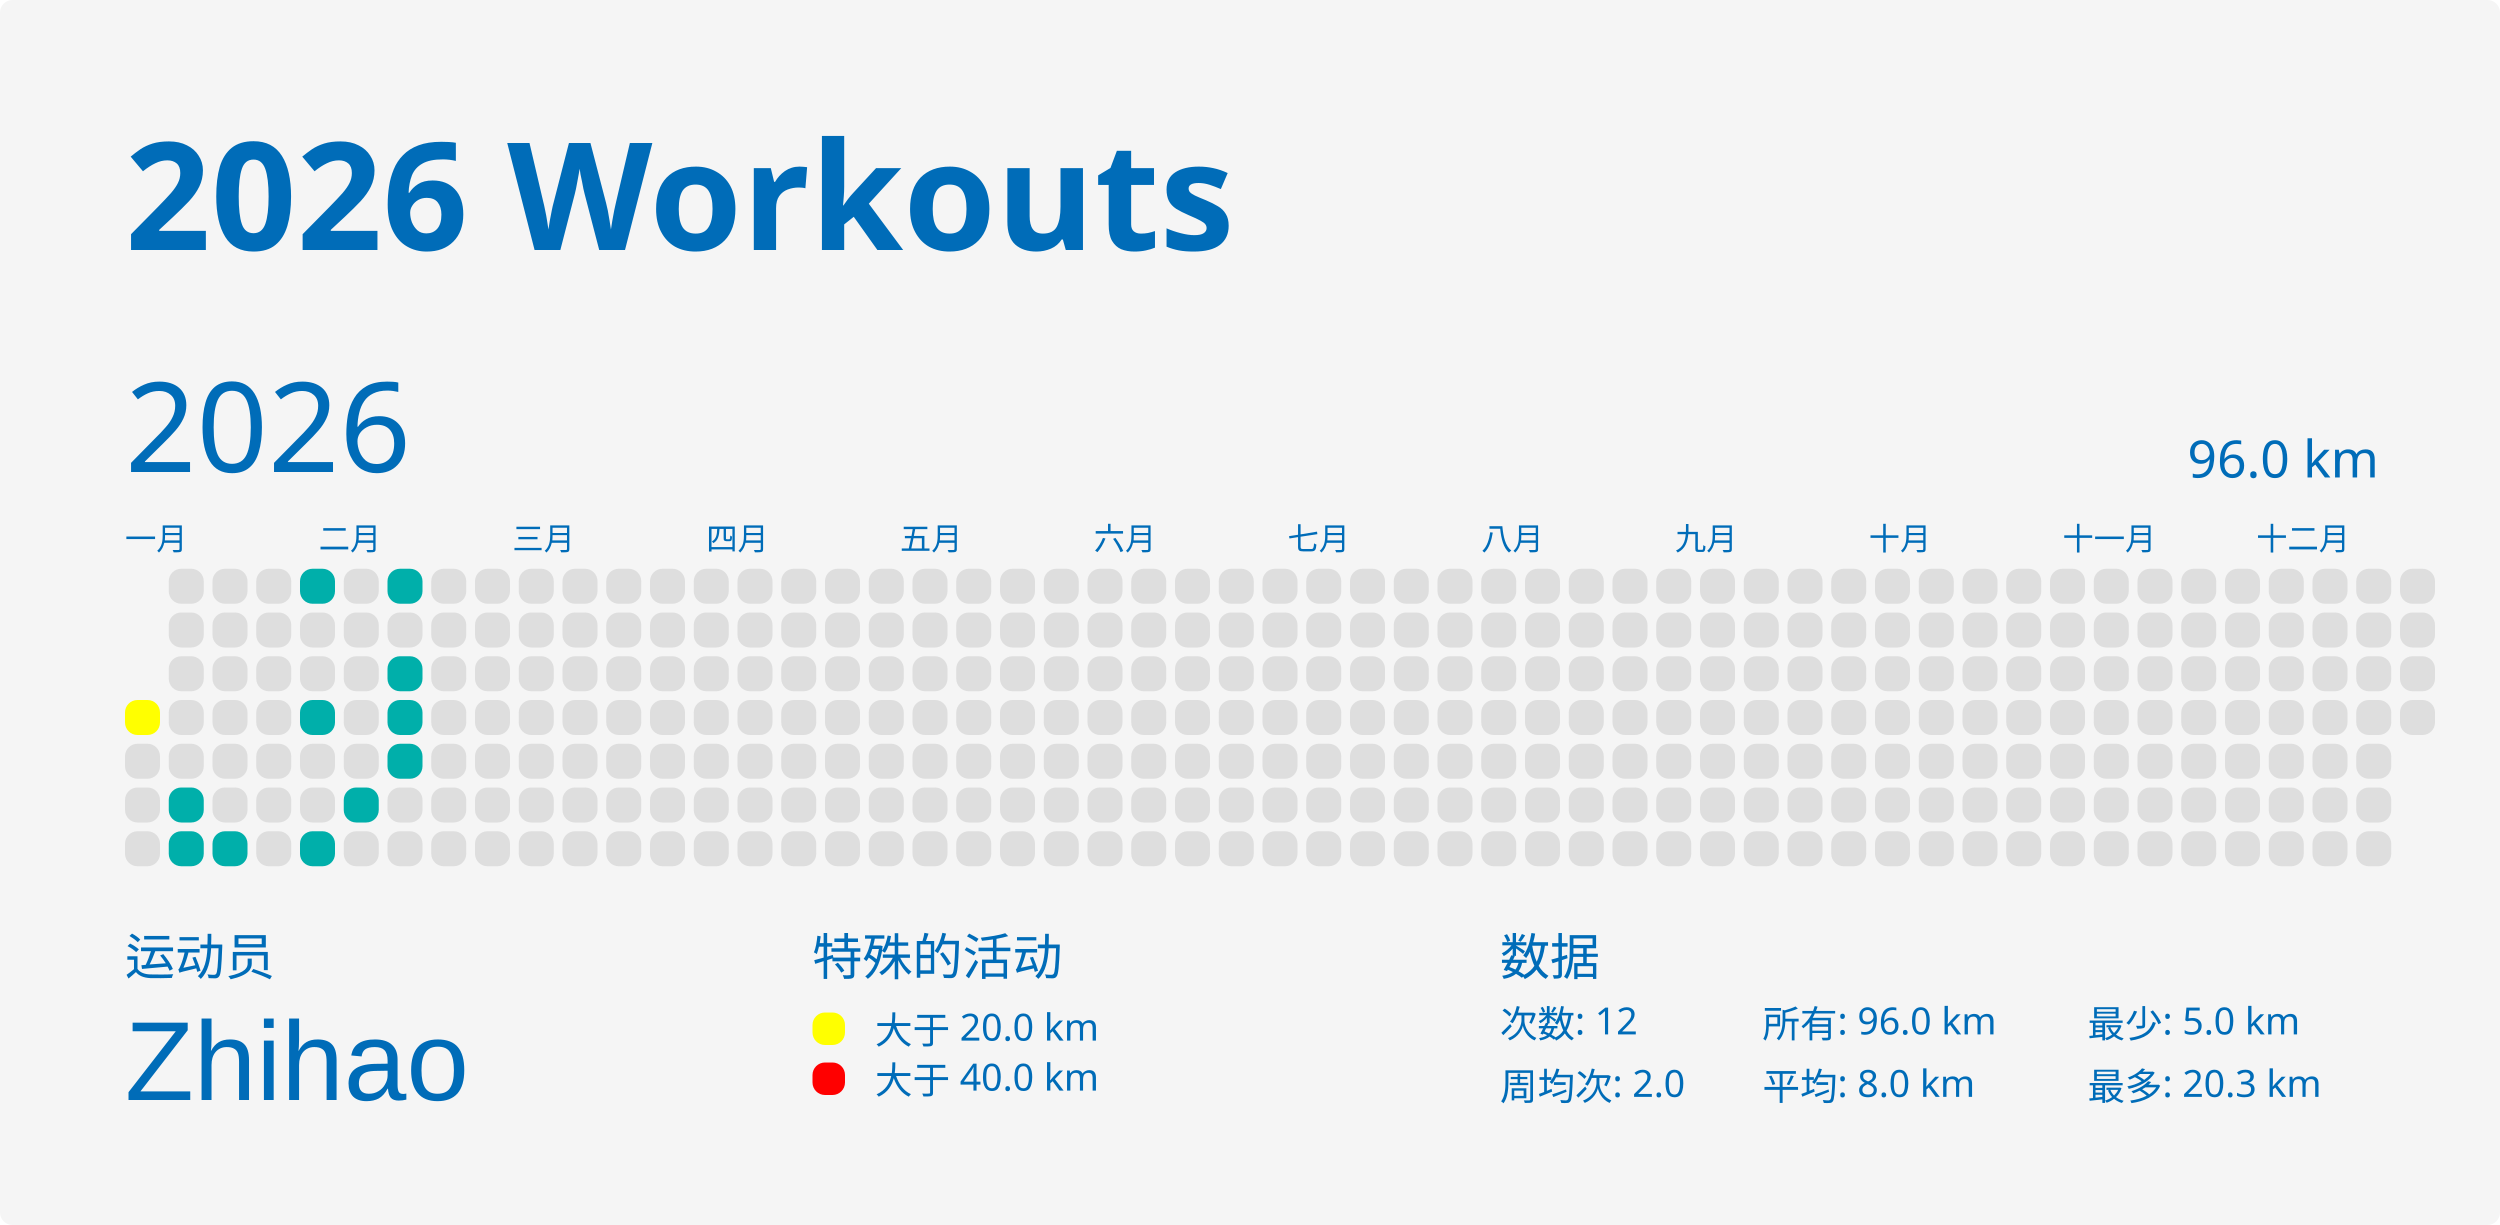
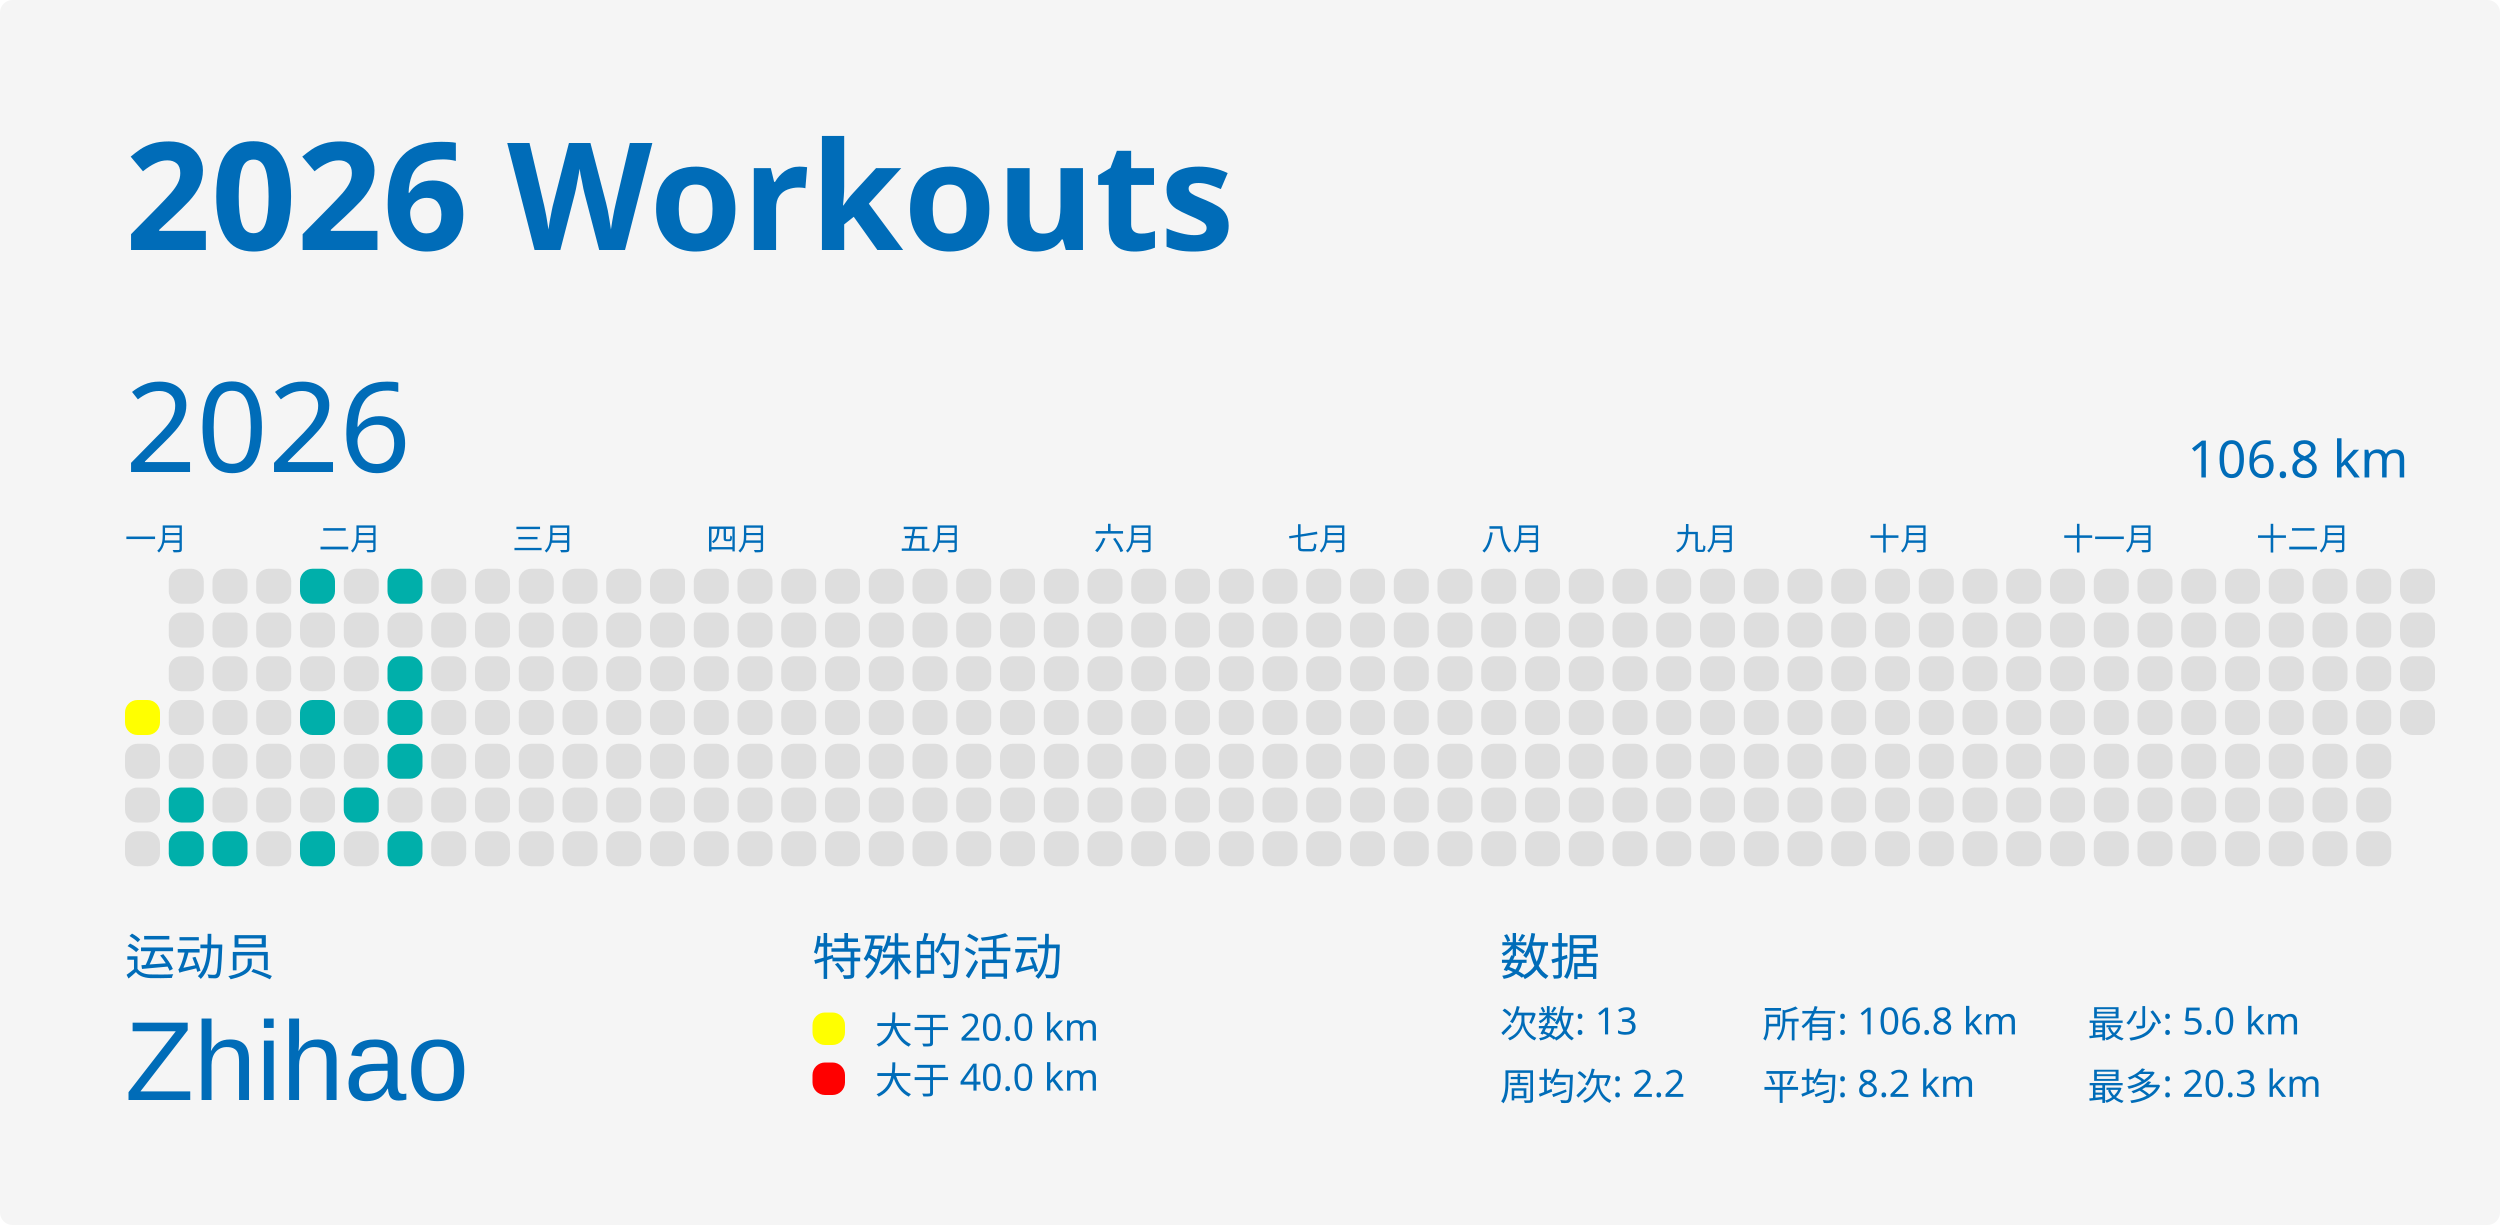
<svg xmlns="http://www.w3.org/2000/svg" baseProfile="full" height="98mm" version="1.1" viewBox="0,0,200,98" width="200mm">
  <defs />
  <rect fill="#f5f5f5" height="98" rx="1" ry="1" width="200" x="0" y="0" />
  <text fill="#006cb8" style="font-size:12px; font-family:MGI-Regular; font-weight:bold;" x="10" y="20">2026 Workouts</text>
  <text fill="#006cb8" style="font-size:4px; font-family:MGI-Regular" x="10" y="78">运动员</text>
  <text fill="#006cb8" style="font-size:9px; font-family:Arial" x="10" y="88">Zhihao</text>
  <text fill="#006cb8" style="font-size:4px; font-family:MGI-Regular" x="65" y="78">特殊的活动</text>
  <rect fill="yellow" height="2.6" rx="1" ry="1" width="2.6" x="65" y="81" />
  <text fill="#006cb8" style="font-size:3px; font-family:MGI-Regular" x="70" y="83.5">大于 20.0 km</text>
  <rect fill="red" height="2.6" rx="1" ry="1" width="2.6" x="65" y="85" />
  <text fill="#006cb8" style="font-size:3px; font-family:MGI-Regular" x="70" y="87.5">大于 40.0 km</text>
  <text fill="#006cb8" style="font-size:4px; font-family:MGI-Regular" x="120" y="78">数据</text>
-   <text fill="#006cb8" style="font-size:3px; font-family:MGI-Regular" x="120" y="83">次数: 12</text>
-   <text fill="#006cb8" style="font-size:3px; font-family:MGI-Regular" x="120" y="88">周均次: 2.0</text>
-   <text fill="#006cb8" style="font-size:3px; font-family:MGI-Regular" x="141" y="83">所有: 96.0 km</text>
-   <text fill="#006cb8" style="font-size:3px; font-family:MGI-Regular" x="141" y="88">平均: 8.0 km</text>
+   <text fill="#006cb8" style="font-size:3px; font-family:MGI-Regular" x="120" y="83">次数: 13</text>
+   <text fill="#006cb8" style="font-size:3px; font-family:MGI-Regular" x="120" y="88">周均次: 2.2</text>
+   <text fill="#006cb8" style="font-size:3px; font-family:MGI-Regular" x="141" y="83">所有: 106.8 km</text>
+   <text fill="#006cb8" style="font-size:3px; font-family:MGI-Regular" x="141" y="88">平均: 8.2 km</text>
  <text fill="#006cb8" style="font-size:3px; font-family:MGI-Regular" x="167" y="83">最少: 5.0 km</text>
  <text fill="#006cb8" style="font-size:3px; font-family:MGI-Regular" x="167" y="88">最多: 20.3 km</text>
  <text dominant-baseline="hanging" fill="#006cb8" style="font-size:10.0px; font-family:MGI-Regular;" x="10" y="30">2026</text>
-   <text dominant-baseline="hanging" fill="#006cb8" style="font-size:4.125px; font-family:MGI-Regular;" x="175" y="35">96.0 km</text>
+   <text dominant-baseline="hanging" fill="#006cb8" style="font-size:4.125px; font-family:MGI-Regular;" x="175" y="35">106.8 km</text>
  <text fill="#006cb8" style="font-size:2.5px; font-family:MGI-Regular" x="10.0" y="44">一月</text>
  <text fill="#006cb8" style="font-size:2.5px; font-family:MGI-Regular" x="25.5" y="44">二月</text>
  <text fill="#006cb8" style="font-size:2.5px; font-family:MGI-Regular" x="41.0" y="44">三月</text>
  <text fill="#006cb8" style="font-size:2.5px; font-family:MGI-Regular" x="56.5" y="44">四月</text>
  <text fill="#006cb8" style="font-size:2.5px; font-family:MGI-Regular" x="72.0" y="44">五月</text>
  <text fill="#006cb8" style="font-size:2.5px; font-family:MGI-Regular" x="87.5" y="44">六月</text>
  <text fill="#006cb8" style="font-size:2.5px; font-family:MGI-Regular" x="103.0" y="44">七月</text>
  <text fill="#006cb8" style="font-size:2.5px; font-family:MGI-Regular" x="118.5" y="44">八月</text>
  <text fill="#006cb8" style="font-size:2.5px; font-family:MGI-Regular" x="134.0" y="44">九月</text>
  <text fill="#006cb8" style="font-size:2.5px; font-family:MGI-Regular" x="149.5" y="44">十月</text>
  <text fill="#006cb8" style="font-size:2.5px; font-family:MGI-Regular" x="165.0" y="44">十一月</text>
  <text fill="#006cb8" style="font-size:2.5px; font-family:MGI-Regular" x="180.5" y="44">十二月</text>
  <rect fill="yellow" height="2.8" rx="1" ry="1" width="2.8" x="10.0" y="56.0" />
  <rect fill="#dedede" height="2.8" rx="1" ry="1" width="2.8" x="10.0" y="59.5" />
  <rect fill="#dedede" height="2.8" rx="1" ry="1" width="2.8" x="10.0" y="63.0" />
  <rect fill="#dedede" height="2.8" rx="1" ry="1" width="2.8" x="10.0" y="66.5" />
  <rect fill="#dedede" height="2.8" rx="1" ry="1" width="2.8" x="13.5" y="45.5" />
  <rect fill="#dedede" height="2.8" rx="1" ry="1" width="2.8" x="13.5" y="49.0" />
  <rect fill="#dedede" height="2.8" rx="1" ry="1" width="2.8" x="13.5" y="52.5" />
  <rect fill="#dedede" height="2.8" rx="1" ry="1" width="2.8" x="13.5" y="56.0" />
  <rect fill="#dedede" height="2.8" rx="1" ry="1" width="2.8" x="13.5" y="59.5" />
  <rect fill="#00AFAA" height="2.8" rx="1" ry="1" width="2.8" x="13.5" y="63.0" />
  <rect fill="#00AFAA" height="2.8" rx="1" ry="1" width="2.8" x="13.5" y="66.5" />
  <rect fill="#dedede" height="2.8" rx="1" ry="1" width="2.8" x="17.0" y="45.5" />
  <rect fill="#dedede" height="2.8" rx="1" ry="1" width="2.8" x="17.0" y="49.0" />
  <rect fill="#dedede" height="2.8" rx="1" ry="1" width="2.8" x="17.0" y="52.5" />
  <rect fill="#dedede" height="2.8" rx="1" ry="1" width="2.8" x="17.0" y="56.0" />
  <rect fill="#dedede" height="2.8" rx="1" ry="1" width="2.8" x="17.0" y="59.5" />
  <rect fill="#dedede" height="2.8" rx="1" ry="1" width="2.8" x="17.0" y="63.0" />
  <rect fill="#00AFAA" height="2.8" rx="1" ry="1" width="2.8" x="17.0" y="66.5" />
  <rect fill="#dedede" height="2.8" rx="1" ry="1" width="2.8" x="20.5" y="45.5" />
  <rect fill="#dedede" height="2.8" rx="1" ry="1" width="2.8" x="20.5" y="49.0" />
  <rect fill="#dedede" height="2.8" rx="1" ry="1" width="2.8" x="20.5" y="52.5" />
  <rect fill="#dedede" height="2.8" rx="1" ry="1" width="2.8" x="20.5" y="56.0" />
  <rect fill="#dedede" height="2.8" rx="1" ry="1" width="2.8" x="20.5" y="59.5" />
  <rect fill="#dedede" height="2.8" rx="1" ry="1" width="2.8" x="20.5" y="63.0" />
  <rect fill="#dedede" height="2.8" rx="1" ry="1" width="2.8" x="20.5" y="66.5" />
  <rect fill="#00AFAA" height="2.8" rx="1" ry="1" width="2.8" x="24.0" y="45.5" />
  <rect fill="#dedede" height="2.8" rx="1" ry="1" width="2.8" x="24.0" y="49.0" />
  <rect fill="#dedede" height="2.8" rx="1" ry="1" width="2.8" x="24.0" y="52.5" />
  <rect fill="#00AFAA" height="2.8" rx="1" ry="1" width="2.8" x="24.0" y="56.0" />
  <rect fill="#dedede" height="2.8" rx="1" ry="1" width="2.8" x="24.0" y="59.5" />
  <rect fill="#dedede" height="2.8" rx="1" ry="1" width="2.8" x="24.0" y="63.0" />
  <rect fill="#00AFAA" height="2.8" rx="1" ry="1" width="2.8" x="24.0" y="66.5" />
  <rect fill="#dedede" height="2.8" rx="1" ry="1" width="2.8" x="27.5" y="45.5" />
  <rect fill="#dedede" height="2.8" rx="1" ry="1" width="2.8" x="27.5" y="49.0" />
  <rect fill="#dedede" height="2.8" rx="1" ry="1" width="2.8" x="27.5" y="52.5" />
  <rect fill="#dedede" height="2.8" rx="1" ry="1" width="2.8" x="27.5" y="56.0" />
  <rect fill="#dedede" height="2.8" rx="1" ry="1" width="2.8" x="27.5" y="59.5" />
  <rect fill="#00AFAA" height="2.8" rx="1" ry="1" width="2.8" x="27.5" y="63.0" />
  <rect fill="#dedede" height="2.8" rx="1" ry="1" width="2.8" x="27.5" y="66.5" />
  <rect fill="#00AFAA" height="2.8" rx="1" ry="1" width="2.8" x="31.0" y="45.5" />
  <rect fill="#dedede" height="2.8" rx="1" ry="1" width="2.8" x="31.0" y="49.0" />
  <rect fill="#00AFAA" height="2.8" rx="1" ry="1" width="2.8" x="31.0" y="52.5" />
  <rect fill="#00AFAA" height="2.8" rx="1" ry="1" width="2.8" x="31.0" y="56.0" />
  <rect fill="#00AFAA" height="2.8" rx="1" ry="1" width="2.8" x="31.0" y="59.5" />
  <rect fill="#dedede" height="2.8" rx="1" ry="1" width="2.8" x="31.0" y="63.0" />
-   <rect fill="#dedede" height="2.8" rx="1" ry="1" width="2.8" x="31.0" y="66.5" />
+   <rect fill="#00AFAA" height="2.8" rx="1" ry="1" width="2.8" x="31.0" y="66.5" />
  <rect fill="#dedede" height="2.8" rx="1" ry="1" width="2.8" x="34.5" y="45.5" />
  <rect fill="#dedede" height="2.8" rx="1" ry="1" width="2.8" x="34.5" y="49.0" />
  <rect fill="#dedede" height="2.8" rx="1" ry="1" width="2.8" x="34.5" y="52.5" />
  <rect fill="#dedede" height="2.8" rx="1" ry="1" width="2.8" x="34.5" y="56.0" />
  <rect fill="#dedede" height="2.8" rx="1" ry="1" width="2.8" x="34.5" y="59.5" />
  <rect fill="#dedede" height="2.8" rx="1" ry="1" width="2.8" x="34.5" y="63.0" />
  <rect fill="#dedede" height="2.8" rx="1" ry="1" width="2.8" x="34.5" y="66.5" />
  <rect fill="#dedede" height="2.8" rx="1" ry="1" width="2.8" x="38.0" y="45.5" />
  <rect fill="#dedede" height="2.8" rx="1" ry="1" width="2.8" x="38.0" y="49.0" />
  <rect fill="#dedede" height="2.8" rx="1" ry="1" width="2.8" x="38.0" y="52.5" />
  <rect fill="#dedede" height="2.8" rx="1" ry="1" width="2.8" x="38.0" y="56.0" />
  <rect fill="#dedede" height="2.8" rx="1" ry="1" width="2.8" x="38.0" y="59.5" />
  <rect fill="#dedede" height="2.8" rx="1" ry="1" width="2.8" x="38.0" y="63.0" />
  <rect fill="#dedede" height="2.8" rx="1" ry="1" width="2.8" x="38.0" y="66.5" />
  <rect fill="#dedede" height="2.8" rx="1" ry="1" width="2.8" x="41.5" y="45.5" />
  <rect fill="#dedede" height="2.8" rx="1" ry="1" width="2.8" x="41.5" y="49.0" />
  <rect fill="#dedede" height="2.8" rx="1" ry="1" width="2.8" x="41.5" y="52.5" />
  <rect fill="#dedede" height="2.8" rx="1" ry="1" width="2.8" x="41.5" y="56.0" />
  <rect fill="#dedede" height="2.8" rx="1" ry="1" width="2.8" x="41.5" y="59.5" />
  <rect fill="#dedede" height="2.8" rx="1" ry="1" width="2.8" x="41.5" y="63.0" />
  <rect fill="#dedede" height="2.8" rx="1" ry="1" width="2.8" x="41.5" y="66.5" />
  <rect fill="#dedede" height="2.8" rx="1" ry="1" width="2.8" x="45.0" y="45.5" />
  <rect fill="#dedede" height="2.8" rx="1" ry="1" width="2.8" x="45.0" y="49.0" />
  <rect fill="#dedede" height="2.8" rx="1" ry="1" width="2.8" x="45.0" y="52.5" />
  <rect fill="#dedede" height="2.8" rx="1" ry="1" width="2.8" x="45.0" y="56.0" />
  <rect fill="#dedede" height="2.8" rx="1" ry="1" width="2.8" x="45.0" y="59.5" />
  <rect fill="#dedede" height="2.8" rx="1" ry="1" width="2.8" x="45.0" y="63.0" />
  <rect fill="#dedede" height="2.8" rx="1" ry="1" width="2.8" x="45.0" y="66.5" />
  <rect fill="#dedede" height="2.8" rx="1" ry="1" width="2.8" x="48.5" y="45.5" />
  <rect fill="#dedede" height="2.8" rx="1" ry="1" width="2.8" x="48.5" y="49.0" />
  <rect fill="#dedede" height="2.8" rx="1" ry="1" width="2.8" x="48.5" y="52.5" />
  <rect fill="#dedede" height="2.8" rx="1" ry="1" width="2.8" x="48.5" y="56.0" />
  <rect fill="#dedede" height="2.8" rx="1" ry="1" width="2.8" x="48.5" y="59.5" />
  <rect fill="#dedede" height="2.8" rx="1" ry="1" width="2.8" x="48.5" y="63.0" />
  <rect fill="#dedede" height="2.8" rx="1" ry="1" width="2.8" x="48.5" y="66.5" />
  <rect fill="#dedede" height="2.8" rx="1" ry="1" width="2.8" x="52.0" y="45.5" />
  <rect fill="#dedede" height="2.8" rx="1" ry="1" width="2.8" x="52.0" y="49.0" />
  <rect fill="#dedede" height="2.8" rx="1" ry="1" width="2.8" x="52.0" y="52.5" />
  <rect fill="#dedede" height="2.8" rx="1" ry="1" width="2.8" x="52.0" y="56.0" />
  <rect fill="#dedede" height="2.8" rx="1" ry="1" width="2.8" x="52.0" y="59.5" />
  <rect fill="#dedede" height="2.8" rx="1" ry="1" width="2.8" x="52.0" y="63.0" />
  <rect fill="#dedede" height="2.8" rx="1" ry="1" width="2.8" x="52.0" y="66.5" />
  <rect fill="#dedede" height="2.8" rx="1" ry="1" width="2.8" x="55.5" y="45.5" />
  <rect fill="#dedede" height="2.8" rx="1" ry="1" width="2.8" x="55.5" y="49.0" />
  <rect fill="#dedede" height="2.8" rx="1" ry="1" width="2.8" x="55.5" y="52.5" />
  <rect fill="#dedede" height="2.8" rx="1" ry="1" width="2.8" x="55.5" y="56.0" />
  <rect fill="#dedede" height="2.8" rx="1" ry="1" width="2.8" x="55.5" y="59.5" />
  <rect fill="#dedede" height="2.8" rx="1" ry="1" width="2.8" x="55.5" y="63.0" />
  <rect fill="#dedede" height="2.8" rx="1" ry="1" width="2.8" x="55.5" y="66.5" />
  <rect fill="#dedede" height="2.8" rx="1" ry="1" width="2.8" x="59.0" y="45.5" />
  <rect fill="#dedede" height="2.8" rx="1" ry="1" width="2.8" x="59.0" y="49.0" />
  <rect fill="#dedede" height="2.8" rx="1" ry="1" width="2.8" x="59.0" y="52.5" />
  <rect fill="#dedede" height="2.8" rx="1" ry="1" width="2.8" x="59.0" y="56.0" />
  <rect fill="#dedede" height="2.8" rx="1" ry="1" width="2.8" x="59.0" y="59.5" />
  <rect fill="#dedede" height="2.8" rx="1" ry="1" width="2.8" x="59.0" y="63.0" />
  <rect fill="#dedede" height="2.8" rx="1" ry="1" width="2.8" x="59.0" y="66.5" />
  <rect fill="#dedede" height="2.8" rx="1" ry="1" width="2.8" x="62.5" y="45.5" />
  <rect fill="#dedede" height="2.8" rx="1" ry="1" width="2.8" x="62.5" y="49.0" />
  <rect fill="#dedede" height="2.8" rx="1" ry="1" width="2.8" x="62.5" y="52.5" />
  <rect fill="#dedede" height="2.8" rx="1" ry="1" width="2.8" x="62.5" y="56.0" />
  <rect fill="#dedede" height="2.8" rx="1" ry="1" width="2.8" x="62.5" y="59.5" />
  <rect fill="#dedede" height="2.8" rx="1" ry="1" width="2.8" x="62.5" y="63.0" />
  <rect fill="#dedede" height="2.8" rx="1" ry="1" width="2.8" x="62.5" y="66.5" />
  <rect fill="#dedede" height="2.8" rx="1" ry="1" width="2.8" x="66.0" y="45.5" />
  <rect fill="#dedede" height="2.8" rx="1" ry="1" width="2.8" x="66.0" y="49.0" />
  <rect fill="#dedede" height="2.8" rx="1" ry="1" width="2.8" x="66.0" y="52.5" />
  <rect fill="#dedede" height="2.8" rx="1" ry="1" width="2.8" x="66.0" y="56.0" />
  <rect fill="#dedede" height="2.8" rx="1" ry="1" width="2.8" x="66.0" y="59.5" />
  <rect fill="#dedede" height="2.8" rx="1" ry="1" width="2.8" x="66.0" y="63.0" />
  <rect fill="#dedede" height="2.8" rx="1" ry="1" width="2.8" x="66.0" y="66.5" />
  <rect fill="#dedede" height="2.8" rx="1" ry="1" width="2.8" x="69.5" y="45.5" />
  <rect fill="#dedede" height="2.8" rx="1" ry="1" width="2.8" x="69.5" y="49.0" />
  <rect fill="#dedede" height="2.8" rx="1" ry="1" width="2.8" x="69.5" y="52.5" />
  <rect fill="#dedede" height="2.8" rx="1" ry="1" width="2.8" x="69.5" y="56.0" />
  <rect fill="#dedede" height="2.8" rx="1" ry="1" width="2.8" x="69.5" y="59.5" />
  <rect fill="#dedede" height="2.8" rx="1" ry="1" width="2.8" x="69.5" y="63.0" />
  <rect fill="#dedede" height="2.8" rx="1" ry="1" width="2.8" x="69.5" y="66.5" />
  <rect fill="#dedede" height="2.8" rx="1" ry="1" width="2.8" x="73.0" y="45.5" />
  <rect fill="#dedede" height="2.8" rx="1" ry="1" width="2.8" x="73.0" y="49.0" />
  <rect fill="#dedede" height="2.8" rx="1" ry="1" width="2.8" x="73.0" y="52.5" />
  <rect fill="#dedede" height="2.8" rx="1" ry="1" width="2.8" x="73.0" y="56.0" />
  <rect fill="#dedede" height="2.8" rx="1" ry="1" width="2.8" x="73.0" y="59.5" />
  <rect fill="#dedede" height="2.8" rx="1" ry="1" width="2.8" x="73.0" y="63.0" />
  <rect fill="#dedede" height="2.8" rx="1" ry="1" width="2.8" x="73.0" y="66.5" />
  <rect fill="#dedede" height="2.8" rx="1" ry="1" width="2.8" x="76.5" y="45.5" />
  <rect fill="#dedede" height="2.8" rx="1" ry="1" width="2.8" x="76.5" y="49.0" />
  <rect fill="#dedede" height="2.8" rx="1" ry="1" width="2.8" x="76.5" y="52.5" />
  <rect fill="#dedede" height="2.8" rx="1" ry="1" width="2.8" x="76.5" y="56.0" />
  <rect fill="#dedede" height="2.8" rx="1" ry="1" width="2.8" x="76.5" y="59.5" />
  <rect fill="#dedede" height="2.8" rx="1" ry="1" width="2.8" x="76.5" y="63.0" />
  <rect fill="#dedede" height="2.8" rx="1" ry="1" width="2.8" x="76.5" y="66.5" />
  <rect fill="#dedede" height="2.8" rx="1" ry="1" width="2.8" x="80.0" y="45.5" />
  <rect fill="#dedede" height="2.8" rx="1" ry="1" width="2.8" x="80.0" y="49.0" />
  <rect fill="#dedede" height="2.8" rx="1" ry="1" width="2.8" x="80.0" y="52.5" />
  <rect fill="#dedede" height="2.8" rx="1" ry="1" width="2.8" x="80.0" y="56.0" />
  <rect fill="#dedede" height="2.8" rx="1" ry="1" width="2.8" x="80.0" y="59.5" />
  <rect fill="#dedede" height="2.8" rx="1" ry="1" width="2.8" x="80.0" y="63.0" />
  <rect fill="#dedede" height="2.8" rx="1" ry="1" width="2.8" x="80.0" y="66.5" />
  <rect fill="#dedede" height="2.8" rx="1" ry="1" width="2.8" x="83.5" y="45.5" />
  <rect fill="#dedede" height="2.8" rx="1" ry="1" width="2.8" x="83.5" y="49.0" />
  <rect fill="#dedede" height="2.8" rx="1" ry="1" width="2.8" x="83.5" y="52.5" />
  <rect fill="#dedede" height="2.8" rx="1" ry="1" width="2.8" x="83.5" y="56.0" />
  <rect fill="#dedede" height="2.8" rx="1" ry="1" width="2.8" x="83.5" y="59.5" />
  <rect fill="#dedede" height="2.8" rx="1" ry="1" width="2.8" x="83.5" y="63.0" />
  <rect fill="#dedede" height="2.8" rx="1" ry="1" width="2.8" x="83.5" y="66.5" />
  <rect fill="#dedede" height="2.8" rx="1" ry="1" width="2.8" x="87.0" y="45.5" />
  <rect fill="#dedede" height="2.8" rx="1" ry="1" width="2.8" x="87.0" y="49.0" />
  <rect fill="#dedede" height="2.8" rx="1" ry="1" width="2.8" x="87.0" y="52.5" />
  <rect fill="#dedede" height="2.8" rx="1" ry="1" width="2.8" x="87.0" y="56.0" />
  <rect fill="#dedede" height="2.8" rx="1" ry="1" width="2.8" x="87.0" y="59.5" />
  <rect fill="#dedede" height="2.8" rx="1" ry="1" width="2.8" x="87.0" y="63.0" />
  <rect fill="#dedede" height="2.8" rx="1" ry="1" width="2.8" x="87.0" y="66.5" />
  <rect fill="#dedede" height="2.8" rx="1" ry="1" width="2.8" x="90.5" y="45.5" />
  <rect fill="#dedede" height="2.8" rx="1" ry="1" width="2.8" x="90.5" y="49.0" />
  <rect fill="#dedede" height="2.8" rx="1" ry="1" width="2.8" x="90.5" y="52.5" />
  <rect fill="#dedede" height="2.8" rx="1" ry="1" width="2.8" x="90.5" y="56.0" />
  <rect fill="#dedede" height="2.8" rx="1" ry="1" width="2.8" x="90.5" y="59.5" />
  <rect fill="#dedede" height="2.8" rx="1" ry="1" width="2.8" x="90.5" y="63.0" />
  <rect fill="#dedede" height="2.8" rx="1" ry="1" width="2.8" x="90.5" y="66.5" />
  <rect fill="#dedede" height="2.8" rx="1" ry="1" width="2.8" x="94.0" y="45.5" />
  <rect fill="#dedede" height="2.8" rx="1" ry="1" width="2.8" x="94.0" y="49.0" />
  <rect fill="#dedede" height="2.8" rx="1" ry="1" width="2.8" x="94.0" y="52.5" />
  <rect fill="#dedede" height="2.8" rx="1" ry="1" width="2.8" x="94.0" y="56.0" />
  <rect fill="#dedede" height="2.8" rx="1" ry="1" width="2.8" x="94.0" y="59.5" />
  <rect fill="#dedede" height="2.8" rx="1" ry="1" width="2.8" x="94.0" y="63.0" />
  <rect fill="#dedede" height="2.8" rx="1" ry="1" width="2.8" x="94.0" y="66.5" />
  <rect fill="#dedede" height="2.8" rx="1" ry="1" width="2.8" x="97.5" y="45.5" />
  <rect fill="#dedede" height="2.8" rx="1" ry="1" width="2.8" x="97.5" y="49.0" />
  <rect fill="#dedede" height="2.8" rx="1" ry="1" width="2.8" x="97.5" y="52.5" />
  <rect fill="#dedede" height="2.8" rx="1" ry="1" width="2.8" x="97.5" y="56.0" />
  <rect fill="#dedede" height="2.8" rx="1" ry="1" width="2.8" x="97.5" y="59.5" />
  <rect fill="#dedede" height="2.8" rx="1" ry="1" width="2.8" x="97.5" y="63.0" />
  <rect fill="#dedede" height="2.8" rx="1" ry="1" width="2.8" x="97.5" y="66.5" />
  <rect fill="#dedede" height="2.8" rx="1" ry="1" width="2.8" x="101.0" y="45.5" />
  <rect fill="#dedede" height="2.8" rx="1" ry="1" width="2.8" x="101.0" y="49.0" />
  <rect fill="#dedede" height="2.8" rx="1" ry="1" width="2.8" x="101.0" y="52.5" />
  <rect fill="#dedede" height="2.8" rx="1" ry="1" width="2.8" x="101.0" y="56.0" />
  <rect fill="#dedede" height="2.8" rx="1" ry="1" width="2.8" x="101.0" y="59.5" />
  <rect fill="#dedede" height="2.8" rx="1" ry="1" width="2.8" x="101.0" y="63.0" />
  <rect fill="#dedede" height="2.8" rx="1" ry="1" width="2.8" x="101.0" y="66.5" />
  <rect fill="#dedede" height="2.8" rx="1" ry="1" width="2.8" x="104.5" y="45.5" />
  <rect fill="#dedede" height="2.8" rx="1" ry="1" width="2.8" x="104.5" y="49.0" />
  <rect fill="#dedede" height="2.8" rx="1" ry="1" width="2.8" x="104.5" y="52.5" />
  <rect fill="#dedede" height="2.8" rx="1" ry="1" width="2.8" x="104.5" y="56.0" />
  <rect fill="#dedede" height="2.8" rx="1" ry="1" width="2.8" x="104.5" y="59.5" />
  <rect fill="#dedede" height="2.8" rx="1" ry="1" width="2.8" x="104.5" y="63.0" />
  <rect fill="#dedede" height="2.8" rx="1" ry="1" width="2.8" x="104.5" y="66.5" />
  <rect fill="#dedede" height="2.8" rx="1" ry="1" width="2.8" x="108.0" y="45.5" />
  <rect fill="#dedede" height="2.8" rx="1" ry="1" width="2.8" x="108.0" y="49.0" />
  <rect fill="#dedede" height="2.8" rx="1" ry="1" width="2.8" x="108.0" y="52.5" />
  <rect fill="#dedede" height="2.8" rx="1" ry="1" width="2.8" x="108.0" y="56.0" />
  <rect fill="#dedede" height="2.8" rx="1" ry="1" width="2.8" x="108.0" y="59.5" />
  <rect fill="#dedede" height="2.8" rx="1" ry="1" width="2.8" x="108.0" y="63.0" />
  <rect fill="#dedede" height="2.8" rx="1" ry="1" width="2.8" x="108.0" y="66.5" />
  <rect fill="#dedede" height="2.8" rx="1" ry="1" width="2.8" x="111.5" y="45.5" />
  <rect fill="#dedede" height="2.8" rx="1" ry="1" width="2.8" x="111.5" y="49.0" />
  <rect fill="#dedede" height="2.8" rx="1" ry="1" width="2.8" x="111.5" y="52.5" />
  <rect fill="#dedede" height="2.8" rx="1" ry="1" width="2.8" x="111.5" y="56.0" />
  <rect fill="#dedede" height="2.8" rx="1" ry="1" width="2.8" x="111.5" y="59.5" />
  <rect fill="#dedede" height="2.8" rx="1" ry="1" width="2.8" x="111.5" y="63.0" />
  <rect fill="#dedede" height="2.8" rx="1" ry="1" width="2.8" x="111.5" y="66.5" />
  <rect fill="#dedede" height="2.8" rx="1" ry="1" width="2.8" x="115.0" y="45.5" />
  <rect fill="#dedede" height="2.8" rx="1" ry="1" width="2.8" x="115.0" y="49.0" />
  <rect fill="#dedede" height="2.8" rx="1" ry="1" width="2.8" x="115.0" y="52.5" />
  <rect fill="#dedede" height="2.8" rx="1" ry="1" width="2.8" x="115.0" y="56.0" />
  <rect fill="#dedede" height="2.8" rx="1" ry="1" width="2.8" x="115.0" y="59.5" />
  <rect fill="#dedede" height="2.8" rx="1" ry="1" width="2.8" x="115.0" y="63.0" />
  <rect fill="#dedede" height="2.8" rx="1" ry="1" width="2.8" x="115.0" y="66.5" />
  <rect fill="#dedede" height="2.8" rx="1" ry="1" width="2.8" x="118.5" y="45.5" />
  <rect fill="#dedede" height="2.8" rx="1" ry="1" width="2.8" x="118.5" y="49.0" />
  <rect fill="#dedede" height="2.8" rx="1" ry="1" width="2.8" x="118.5" y="52.5" />
  <rect fill="#dedede" height="2.8" rx="1" ry="1" width="2.8" x="118.5" y="56.0" />
  <rect fill="#dedede" height="2.8" rx="1" ry="1" width="2.8" x="118.5" y="59.5" />
  <rect fill="#dedede" height="2.8" rx="1" ry="1" width="2.8" x="118.5" y="63.0" />
  <rect fill="#dedede" height="2.8" rx="1" ry="1" width="2.8" x="118.5" y="66.5" />
  <rect fill="#dedede" height="2.8" rx="1" ry="1" width="2.8" x="122.0" y="45.5" />
  <rect fill="#dedede" height="2.8" rx="1" ry="1" width="2.8" x="122.0" y="49.0" />
  <rect fill="#dedede" height="2.8" rx="1" ry="1" width="2.8" x="122.0" y="52.5" />
  <rect fill="#dedede" height="2.8" rx="1" ry="1" width="2.8" x="122.0" y="56.0" />
  <rect fill="#dedede" height="2.8" rx="1" ry="1" width="2.8" x="122.0" y="59.5" />
  <rect fill="#dedede" height="2.8" rx="1" ry="1" width="2.8" x="122.0" y="63.0" />
  <rect fill="#dedede" height="2.8" rx="1" ry="1" width="2.8" x="122.0" y="66.5" />
  <rect fill="#dedede" height="2.8" rx="1" ry="1" width="2.8" x="125.5" y="45.5" />
  <rect fill="#dedede" height="2.8" rx="1" ry="1" width="2.8" x="125.5" y="49.0" />
  <rect fill="#dedede" height="2.8" rx="1" ry="1" width="2.8" x="125.5" y="52.5" />
  <rect fill="#dedede" height="2.8" rx="1" ry="1" width="2.8" x="125.5" y="56.0" />
  <rect fill="#dedede" height="2.8" rx="1" ry="1" width="2.8" x="125.5" y="59.5" />
  <rect fill="#dedede" height="2.8" rx="1" ry="1" width="2.8" x="125.5" y="63.0" />
  <rect fill="#dedede" height="2.8" rx="1" ry="1" width="2.8" x="125.5" y="66.5" />
  <rect fill="#dedede" height="2.8" rx="1" ry="1" width="2.8" x="129.0" y="45.5" />
  <rect fill="#dedede" height="2.8" rx="1" ry="1" width="2.8" x="129.0" y="49.0" />
  <rect fill="#dedede" height="2.8" rx="1" ry="1" width="2.8" x="129.0" y="52.5" />
  <rect fill="#dedede" height="2.8" rx="1" ry="1" width="2.8" x="129.0" y="56.0" />
  <rect fill="#dedede" height="2.8" rx="1" ry="1" width="2.8" x="129.0" y="59.5" />
  <rect fill="#dedede" height="2.8" rx="1" ry="1" width="2.8" x="129.0" y="63.0" />
  <rect fill="#dedede" height="2.8" rx="1" ry="1" width="2.8" x="129.0" y="66.5" />
  <rect fill="#dedede" height="2.8" rx="1" ry="1" width="2.8" x="132.5" y="45.5" />
  <rect fill="#dedede" height="2.8" rx="1" ry="1" width="2.8" x="132.5" y="49.0" />
  <rect fill="#dedede" height="2.8" rx="1" ry="1" width="2.8" x="132.5" y="52.5" />
  <rect fill="#dedede" height="2.8" rx="1" ry="1" width="2.8" x="132.5" y="56.0" />
  <rect fill="#dedede" height="2.8" rx="1" ry="1" width="2.8" x="132.5" y="59.5" />
  <rect fill="#dedede" height="2.8" rx="1" ry="1" width="2.8" x="132.5" y="63.0" />
  <rect fill="#dedede" height="2.8" rx="1" ry="1" width="2.8" x="132.5" y="66.5" />
  <rect fill="#dedede" height="2.8" rx="1" ry="1" width="2.8" x="136.0" y="45.5" />
  <rect fill="#dedede" height="2.8" rx="1" ry="1" width="2.8" x="136.0" y="49.0" />
  <rect fill="#dedede" height="2.8" rx="1" ry="1" width="2.8" x="136.0" y="52.5" />
  <rect fill="#dedede" height="2.8" rx="1" ry="1" width="2.8" x="136.0" y="56.0" />
  <rect fill="#dedede" height="2.8" rx="1" ry="1" width="2.8" x="136.0" y="59.5" />
  <rect fill="#dedede" height="2.8" rx="1" ry="1" width="2.8" x="136.0" y="63.0" />
  <rect fill="#dedede" height="2.8" rx="1" ry="1" width="2.8" x="136.0" y="66.5" />
  <rect fill="#dedede" height="2.8" rx="1" ry="1" width="2.8" x="139.5" y="45.5" />
  <rect fill="#dedede" height="2.8" rx="1" ry="1" width="2.8" x="139.5" y="49.0" />
  <rect fill="#dedede" height="2.8" rx="1" ry="1" width="2.8" x="139.5" y="52.5" />
  <rect fill="#dedede" height="2.8" rx="1" ry="1" width="2.8" x="139.5" y="56.0" />
  <rect fill="#dedede" height="2.8" rx="1" ry="1" width="2.8" x="139.5" y="59.5" />
  <rect fill="#dedede" height="2.8" rx="1" ry="1" width="2.8" x="139.5" y="63.0" />
  <rect fill="#dedede" height="2.8" rx="1" ry="1" width="2.8" x="139.5" y="66.5" />
  <rect fill="#dedede" height="2.8" rx="1" ry="1" width="2.8" x="143.0" y="45.5" />
  <rect fill="#dedede" height="2.8" rx="1" ry="1" width="2.8" x="143.0" y="49.0" />
  <rect fill="#dedede" height="2.8" rx="1" ry="1" width="2.8" x="143.0" y="52.5" />
  <rect fill="#dedede" height="2.8" rx="1" ry="1" width="2.8" x="143.0" y="56.0" />
  <rect fill="#dedede" height="2.8" rx="1" ry="1" width="2.8" x="143.0" y="59.5" />
  <rect fill="#dedede" height="2.8" rx="1" ry="1" width="2.8" x="143.0" y="63.0" />
  <rect fill="#dedede" height="2.8" rx="1" ry="1" width="2.8" x="143.0" y="66.5" />
  <rect fill="#dedede" height="2.8" rx="1" ry="1" width="2.8" x="146.5" y="45.5" />
  <rect fill="#dedede" height="2.8" rx="1" ry="1" width="2.8" x="146.5" y="49.0" />
  <rect fill="#dedede" height="2.8" rx="1" ry="1" width="2.8" x="146.5" y="52.5" />
  <rect fill="#dedede" height="2.8" rx="1" ry="1" width="2.8" x="146.5" y="56.0" />
  <rect fill="#dedede" height="2.8" rx="1" ry="1" width="2.8" x="146.5" y="59.5" />
  <rect fill="#dedede" height="2.8" rx="1" ry="1" width="2.8" x="146.5" y="63.0" />
  <rect fill="#dedede" height="2.8" rx="1" ry="1" width="2.8" x="146.5" y="66.5" />
  <rect fill="#dedede" height="2.8" rx="1" ry="1" width="2.8" x="150.0" y="45.5" />
  <rect fill="#dedede" height="2.8" rx="1" ry="1" width="2.8" x="150.0" y="49.0" />
  <rect fill="#dedede" height="2.8" rx="1" ry="1" width="2.8" x="150.0" y="52.5" />
  <rect fill="#dedede" height="2.8" rx="1" ry="1" width="2.8" x="150.0" y="56.0" />
  <rect fill="#dedede" height="2.8" rx="1" ry="1" width="2.8" x="150.0" y="59.5" />
  <rect fill="#dedede" height="2.8" rx="1" ry="1" width="2.8" x="150.0" y="63.0" />
  <rect fill="#dedede" height="2.8" rx="1" ry="1" width="2.8" x="150.0" y="66.5" />
  <rect fill="#dedede" height="2.8" rx="1" ry="1" width="2.8" x="153.5" y="45.5" />
  <rect fill="#dedede" height="2.8" rx="1" ry="1" width="2.8" x="153.5" y="49.0" />
  <rect fill="#dedede" height="2.8" rx="1" ry="1" width="2.8" x="153.5" y="52.5" />
  <rect fill="#dedede" height="2.8" rx="1" ry="1" width="2.8" x="153.5" y="56.0" />
  <rect fill="#dedede" height="2.8" rx="1" ry="1" width="2.8" x="153.5" y="59.5" />
  <rect fill="#dedede" height="2.8" rx="1" ry="1" width="2.8" x="153.5" y="63.0" />
  <rect fill="#dedede" height="2.8" rx="1" ry="1" width="2.8" x="153.5" y="66.5" />
  <rect fill="#dedede" height="2.8" rx="1" ry="1" width="2.8" x="157.0" y="45.5" />
  <rect fill="#dedede" height="2.8" rx="1" ry="1" width="2.8" x="157.0" y="49.0" />
  <rect fill="#dedede" height="2.8" rx="1" ry="1" width="2.8" x="157.0" y="52.5" />
  <rect fill="#dedede" height="2.8" rx="1" ry="1" width="2.8" x="157.0" y="56.0" />
  <rect fill="#dedede" height="2.8" rx="1" ry="1" width="2.8" x="157.0" y="59.5" />
  <rect fill="#dedede" height="2.8" rx="1" ry="1" width="2.8" x="157.0" y="63.0" />
  <rect fill="#dedede" height="2.8" rx="1" ry="1" width="2.8" x="157.0" y="66.5" />
  <rect fill="#dedede" height="2.8" rx="1" ry="1" width="2.8" x="160.5" y="45.5" />
  <rect fill="#dedede" height="2.8" rx="1" ry="1" width="2.8" x="160.5" y="49.0" />
  <rect fill="#dedede" height="2.8" rx="1" ry="1" width="2.8" x="160.5" y="52.5" />
  <rect fill="#dedede" height="2.8" rx="1" ry="1" width="2.8" x="160.5" y="56.0" />
  <rect fill="#dedede" height="2.8" rx="1" ry="1" width="2.8" x="160.5" y="59.5" />
  <rect fill="#dedede" height="2.8" rx="1" ry="1" width="2.8" x="160.5" y="63.0" />
  <rect fill="#dedede" height="2.8" rx="1" ry="1" width="2.8" x="160.5" y="66.5" />
  <rect fill="#dedede" height="2.8" rx="1" ry="1" width="2.8" x="164.0" y="45.5" />
  <rect fill="#dedede" height="2.8" rx="1" ry="1" width="2.8" x="164.0" y="49.0" />
  <rect fill="#dedede" height="2.8" rx="1" ry="1" width="2.8" x="164.0" y="52.5" />
  <rect fill="#dedede" height="2.8" rx="1" ry="1" width="2.8" x="164.0" y="56.0" />
  <rect fill="#dedede" height="2.8" rx="1" ry="1" width="2.8" x="164.0" y="59.5" />
  <rect fill="#dedede" height="2.8" rx="1" ry="1" width="2.8" x="164.0" y="63.0" />
  <rect fill="#dedede" height="2.8" rx="1" ry="1" width="2.8" x="164.0" y="66.5" />
  <rect fill="#dedede" height="2.8" rx="1" ry="1" width="2.8" x="167.5" y="45.5" />
  <rect fill="#dedede" height="2.8" rx="1" ry="1" width="2.8" x="167.5" y="49.0" />
  <rect fill="#dedede" height="2.8" rx="1" ry="1" width="2.8" x="167.5" y="52.5" />
  <rect fill="#dedede" height="2.8" rx="1" ry="1" width="2.8" x="167.5" y="56.0" />
  <rect fill="#dedede" height="2.8" rx="1" ry="1" width="2.8" x="167.5" y="59.5" />
  <rect fill="#dedede" height="2.8" rx="1" ry="1" width="2.8" x="167.5" y="63.0" />
  <rect fill="#dedede" height="2.8" rx="1" ry="1" width="2.8" x="167.5" y="66.5" />
  <rect fill="#dedede" height="2.8" rx="1" ry="1" width="2.8" x="171.0" y="45.5" />
  <rect fill="#dedede" height="2.8" rx="1" ry="1" width="2.8" x="171.0" y="49.0" />
  <rect fill="#dedede" height="2.8" rx="1" ry="1" width="2.8" x="171.0" y="52.5" />
  <rect fill="#dedede" height="2.8" rx="1" ry="1" width="2.8" x="171.0" y="56.0" />
  <rect fill="#dedede" height="2.8" rx="1" ry="1" width="2.8" x="171.0" y="59.5" />
  <rect fill="#dedede" height="2.8" rx="1" ry="1" width="2.8" x="171.0" y="63.0" />
  <rect fill="#dedede" height="2.8" rx="1" ry="1" width="2.8" x="171.0" y="66.5" />
  <rect fill="#dedede" height="2.8" rx="1" ry="1" width="2.8" x="174.5" y="45.5" />
  <rect fill="#dedede" height="2.8" rx="1" ry="1" width="2.8" x="174.5" y="49.0" />
  <rect fill="#dedede" height="2.8" rx="1" ry="1" width="2.8" x="174.5" y="52.5" />
  <rect fill="#dedede" height="2.8" rx="1" ry="1" width="2.8" x="174.5" y="56.0" />
  <rect fill="#dedede" height="2.8" rx="1" ry="1" width="2.8" x="174.5" y="59.5" />
  <rect fill="#dedede" height="2.8" rx="1" ry="1" width="2.8" x="174.5" y="63.0" />
  <rect fill="#dedede" height="2.8" rx="1" ry="1" width="2.8" x="174.5" y="66.5" />
  <rect fill="#dedede" height="2.8" rx="1" ry="1" width="2.8" x="178.0" y="45.5" />
  <rect fill="#dedede" height="2.8" rx="1" ry="1" width="2.8" x="178.0" y="49.0" />
  <rect fill="#dedede" height="2.8" rx="1" ry="1" width="2.8" x="178.0" y="52.5" />
  <rect fill="#dedede" height="2.8" rx="1" ry="1" width="2.8" x="178.0" y="56.0" />
  <rect fill="#dedede" height="2.8" rx="1" ry="1" width="2.8" x="178.0" y="59.5" />
  <rect fill="#dedede" height="2.8" rx="1" ry="1" width="2.8" x="178.0" y="63.0" />
  <rect fill="#dedede" height="2.8" rx="1" ry="1" width="2.8" x="178.0" y="66.5" />
  <rect fill="#dedede" height="2.8" rx="1" ry="1" width="2.8" x="181.5" y="45.5" />
  <rect fill="#dedede" height="2.8" rx="1" ry="1" width="2.8" x="181.5" y="49.0" />
  <rect fill="#dedede" height="2.8" rx="1" ry="1" width="2.8" x="181.5" y="52.5" />
  <rect fill="#dedede" height="2.8" rx="1" ry="1" width="2.8" x="181.5" y="56.0" />
  <rect fill="#dedede" height="2.8" rx="1" ry="1" width="2.8" x="181.5" y="59.5" />
  <rect fill="#dedede" height="2.8" rx="1" ry="1" width="2.8" x="181.5" y="63.0" />
  <rect fill="#dedede" height="2.8" rx="1" ry="1" width="2.8" x="181.5" y="66.5" />
  <rect fill="#dedede" height="2.8" rx="1" ry="1" width="2.8" x="185.0" y="45.5" />
  <rect fill="#dedede" height="2.8" rx="1" ry="1" width="2.8" x="185.0" y="49.0" />
  <rect fill="#dedede" height="2.8" rx="1" ry="1" width="2.8" x="185.0" y="52.5" />
  <rect fill="#dedede" height="2.8" rx="1" ry="1" width="2.8" x="185.0" y="56.0" />
  <rect fill="#dedede" height="2.8" rx="1" ry="1" width="2.8" x="185.0" y="59.5" />
  <rect fill="#dedede" height="2.8" rx="1" ry="1" width="2.8" x="185.0" y="63.0" />
  <rect fill="#dedede" height="2.8" rx="1" ry="1" width="2.8" x="185.0" y="66.5" />
  <rect fill="#dedede" height="2.8" rx="1" ry="1" width="2.8" x="188.5" y="45.5" />
  <rect fill="#dedede" height="2.8" rx="1" ry="1" width="2.8" x="188.5" y="49.0" />
  <rect fill="#dedede" height="2.8" rx="1" ry="1" width="2.8" x="188.5" y="52.5" />
  <rect fill="#dedede" height="2.8" rx="1" ry="1" width="2.8" x="188.5" y="56.0" />
  <rect fill="#dedede" height="2.8" rx="1" ry="1" width="2.8" x="188.5" y="59.5" />
  <rect fill="#dedede" height="2.8" rx="1" ry="1" width="2.8" x="188.5" y="63.0" />
  <rect fill="#dedede" height="2.8" rx="1" ry="1" width="2.8" x="188.5" y="66.5" />
  <rect fill="#dedede" height="2.8" rx="1" ry="1" width="2.8" x="192.0" y="45.5" />
  <rect fill="#dedede" height="2.8" rx="1" ry="1" width="2.8" x="192.0" y="49.0" />
  <rect fill="#dedede" height="2.8" rx="1" ry="1" width="2.8" x="192.0" y="52.5" />
  <rect fill="#dedede" height="2.8" rx="1" ry="1" width="2.8" x="192.0" y="56.0" />
</svg>
